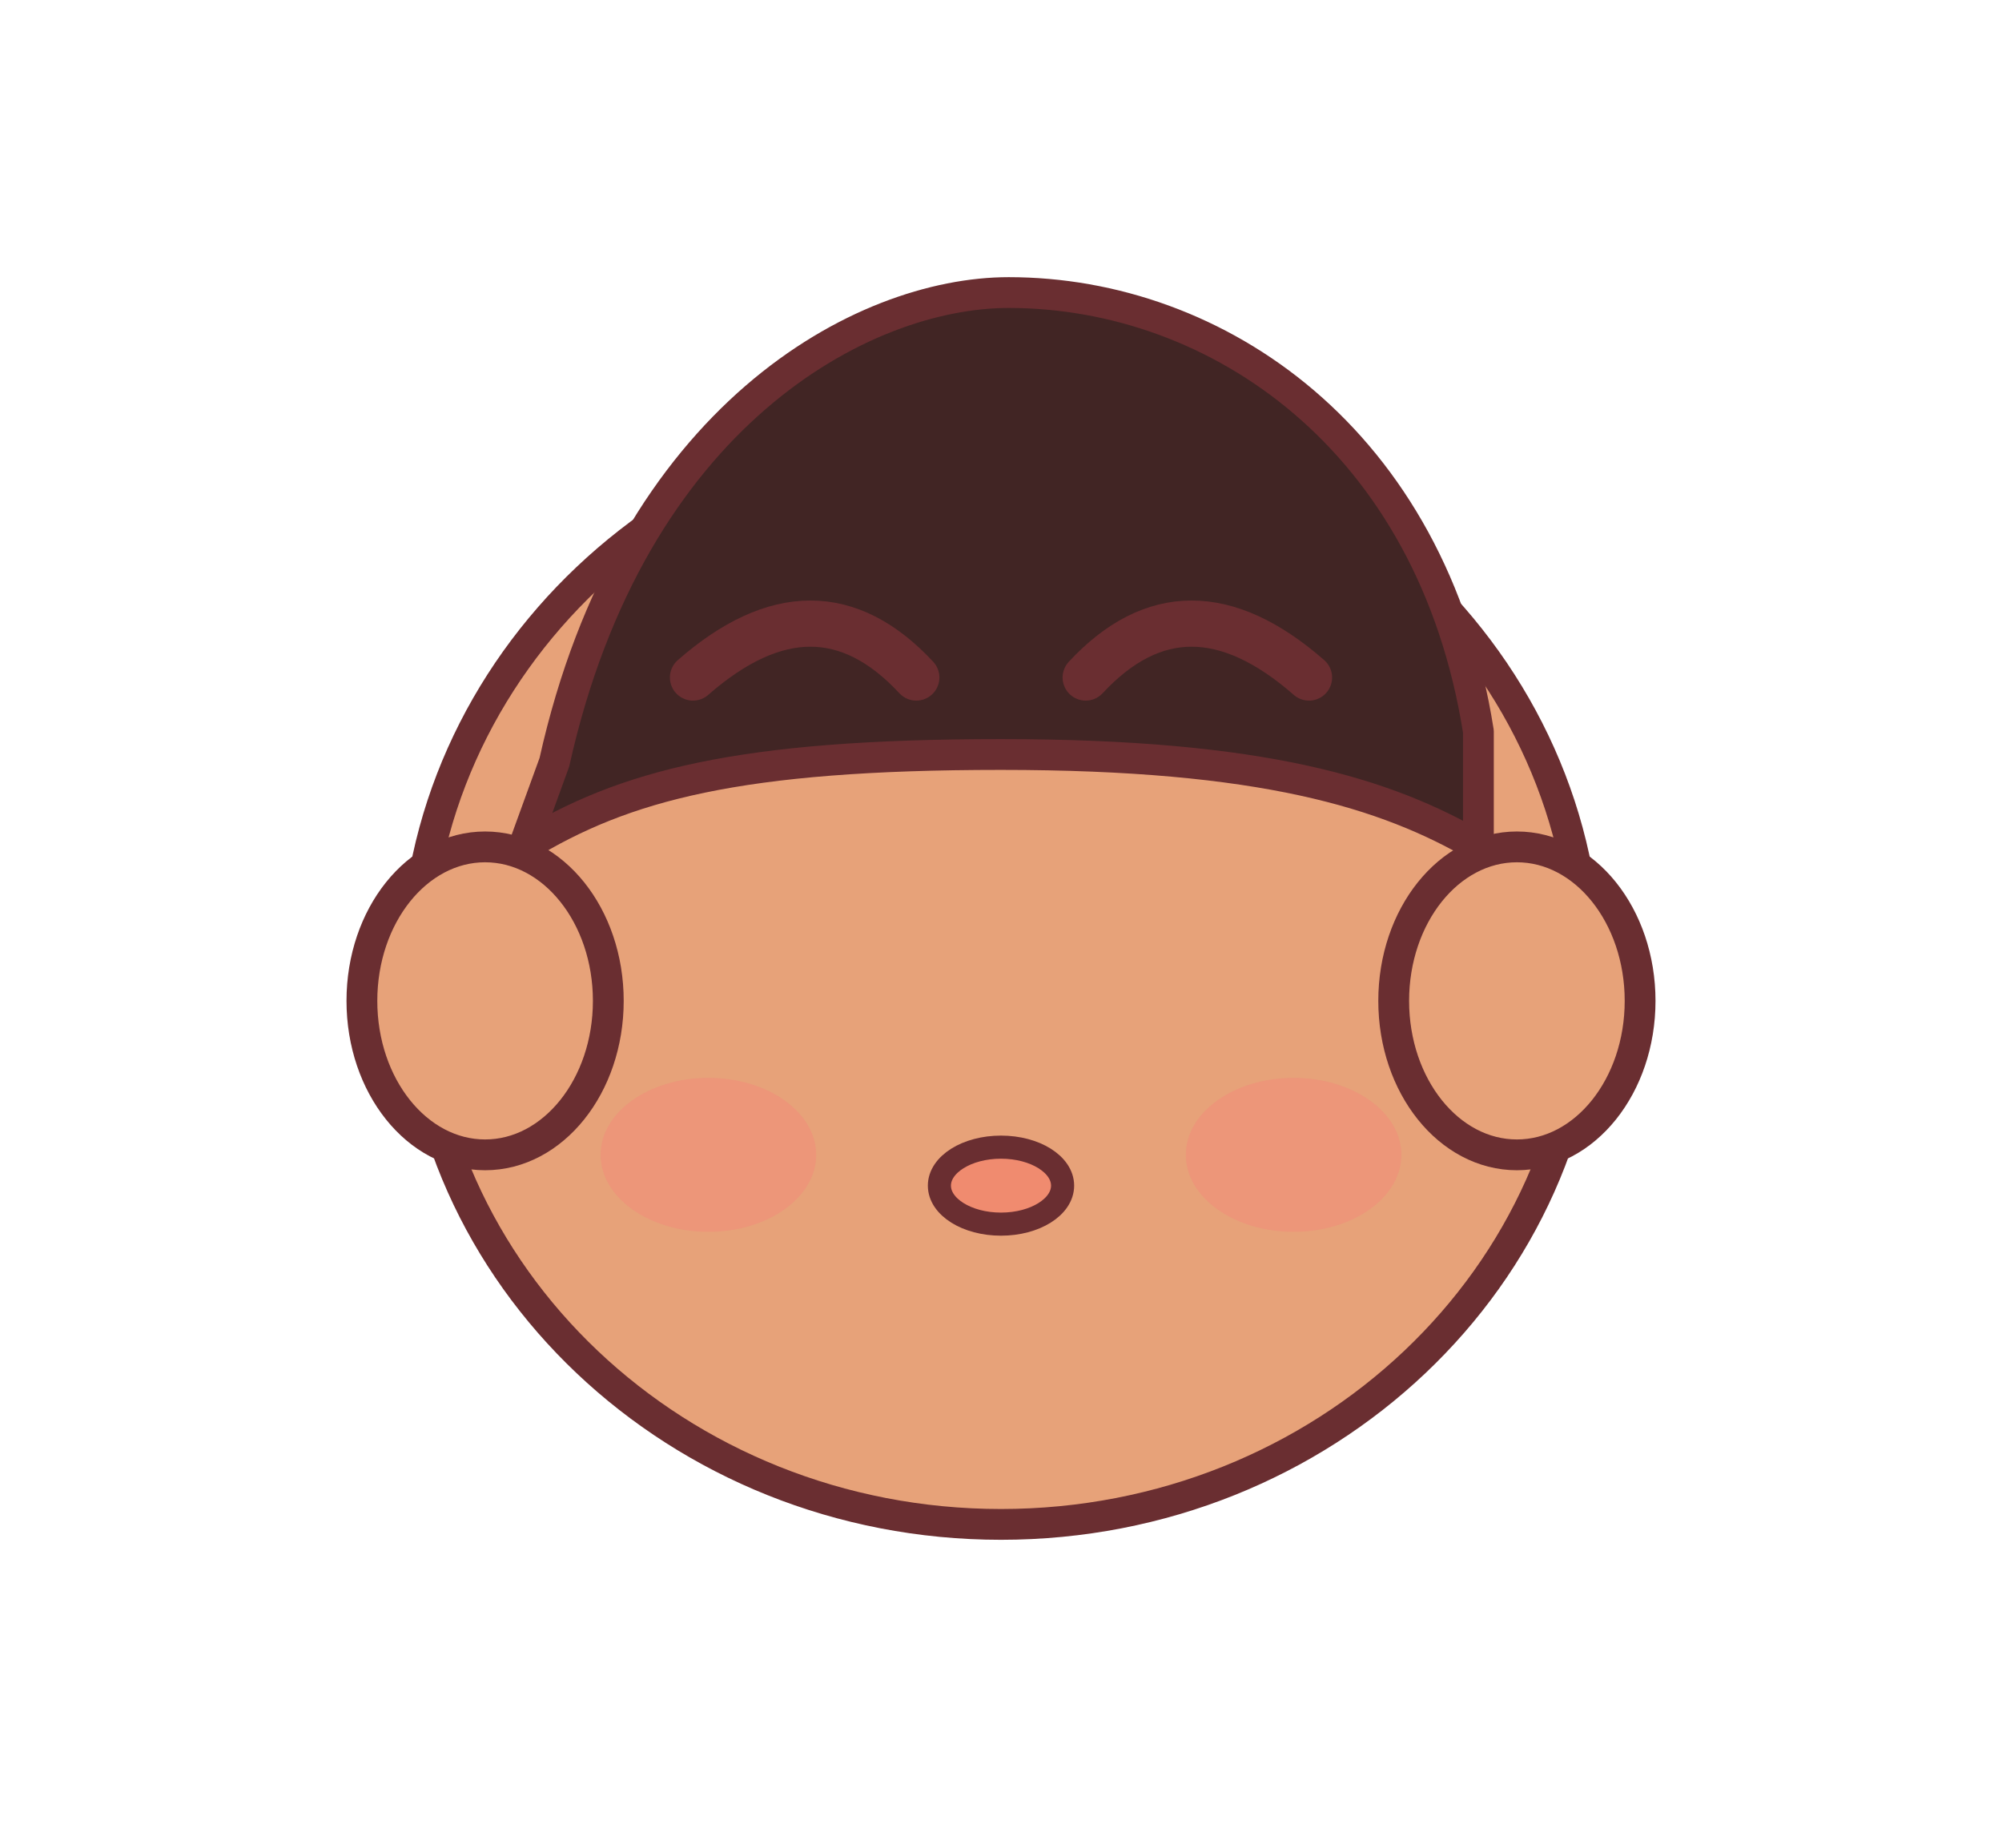
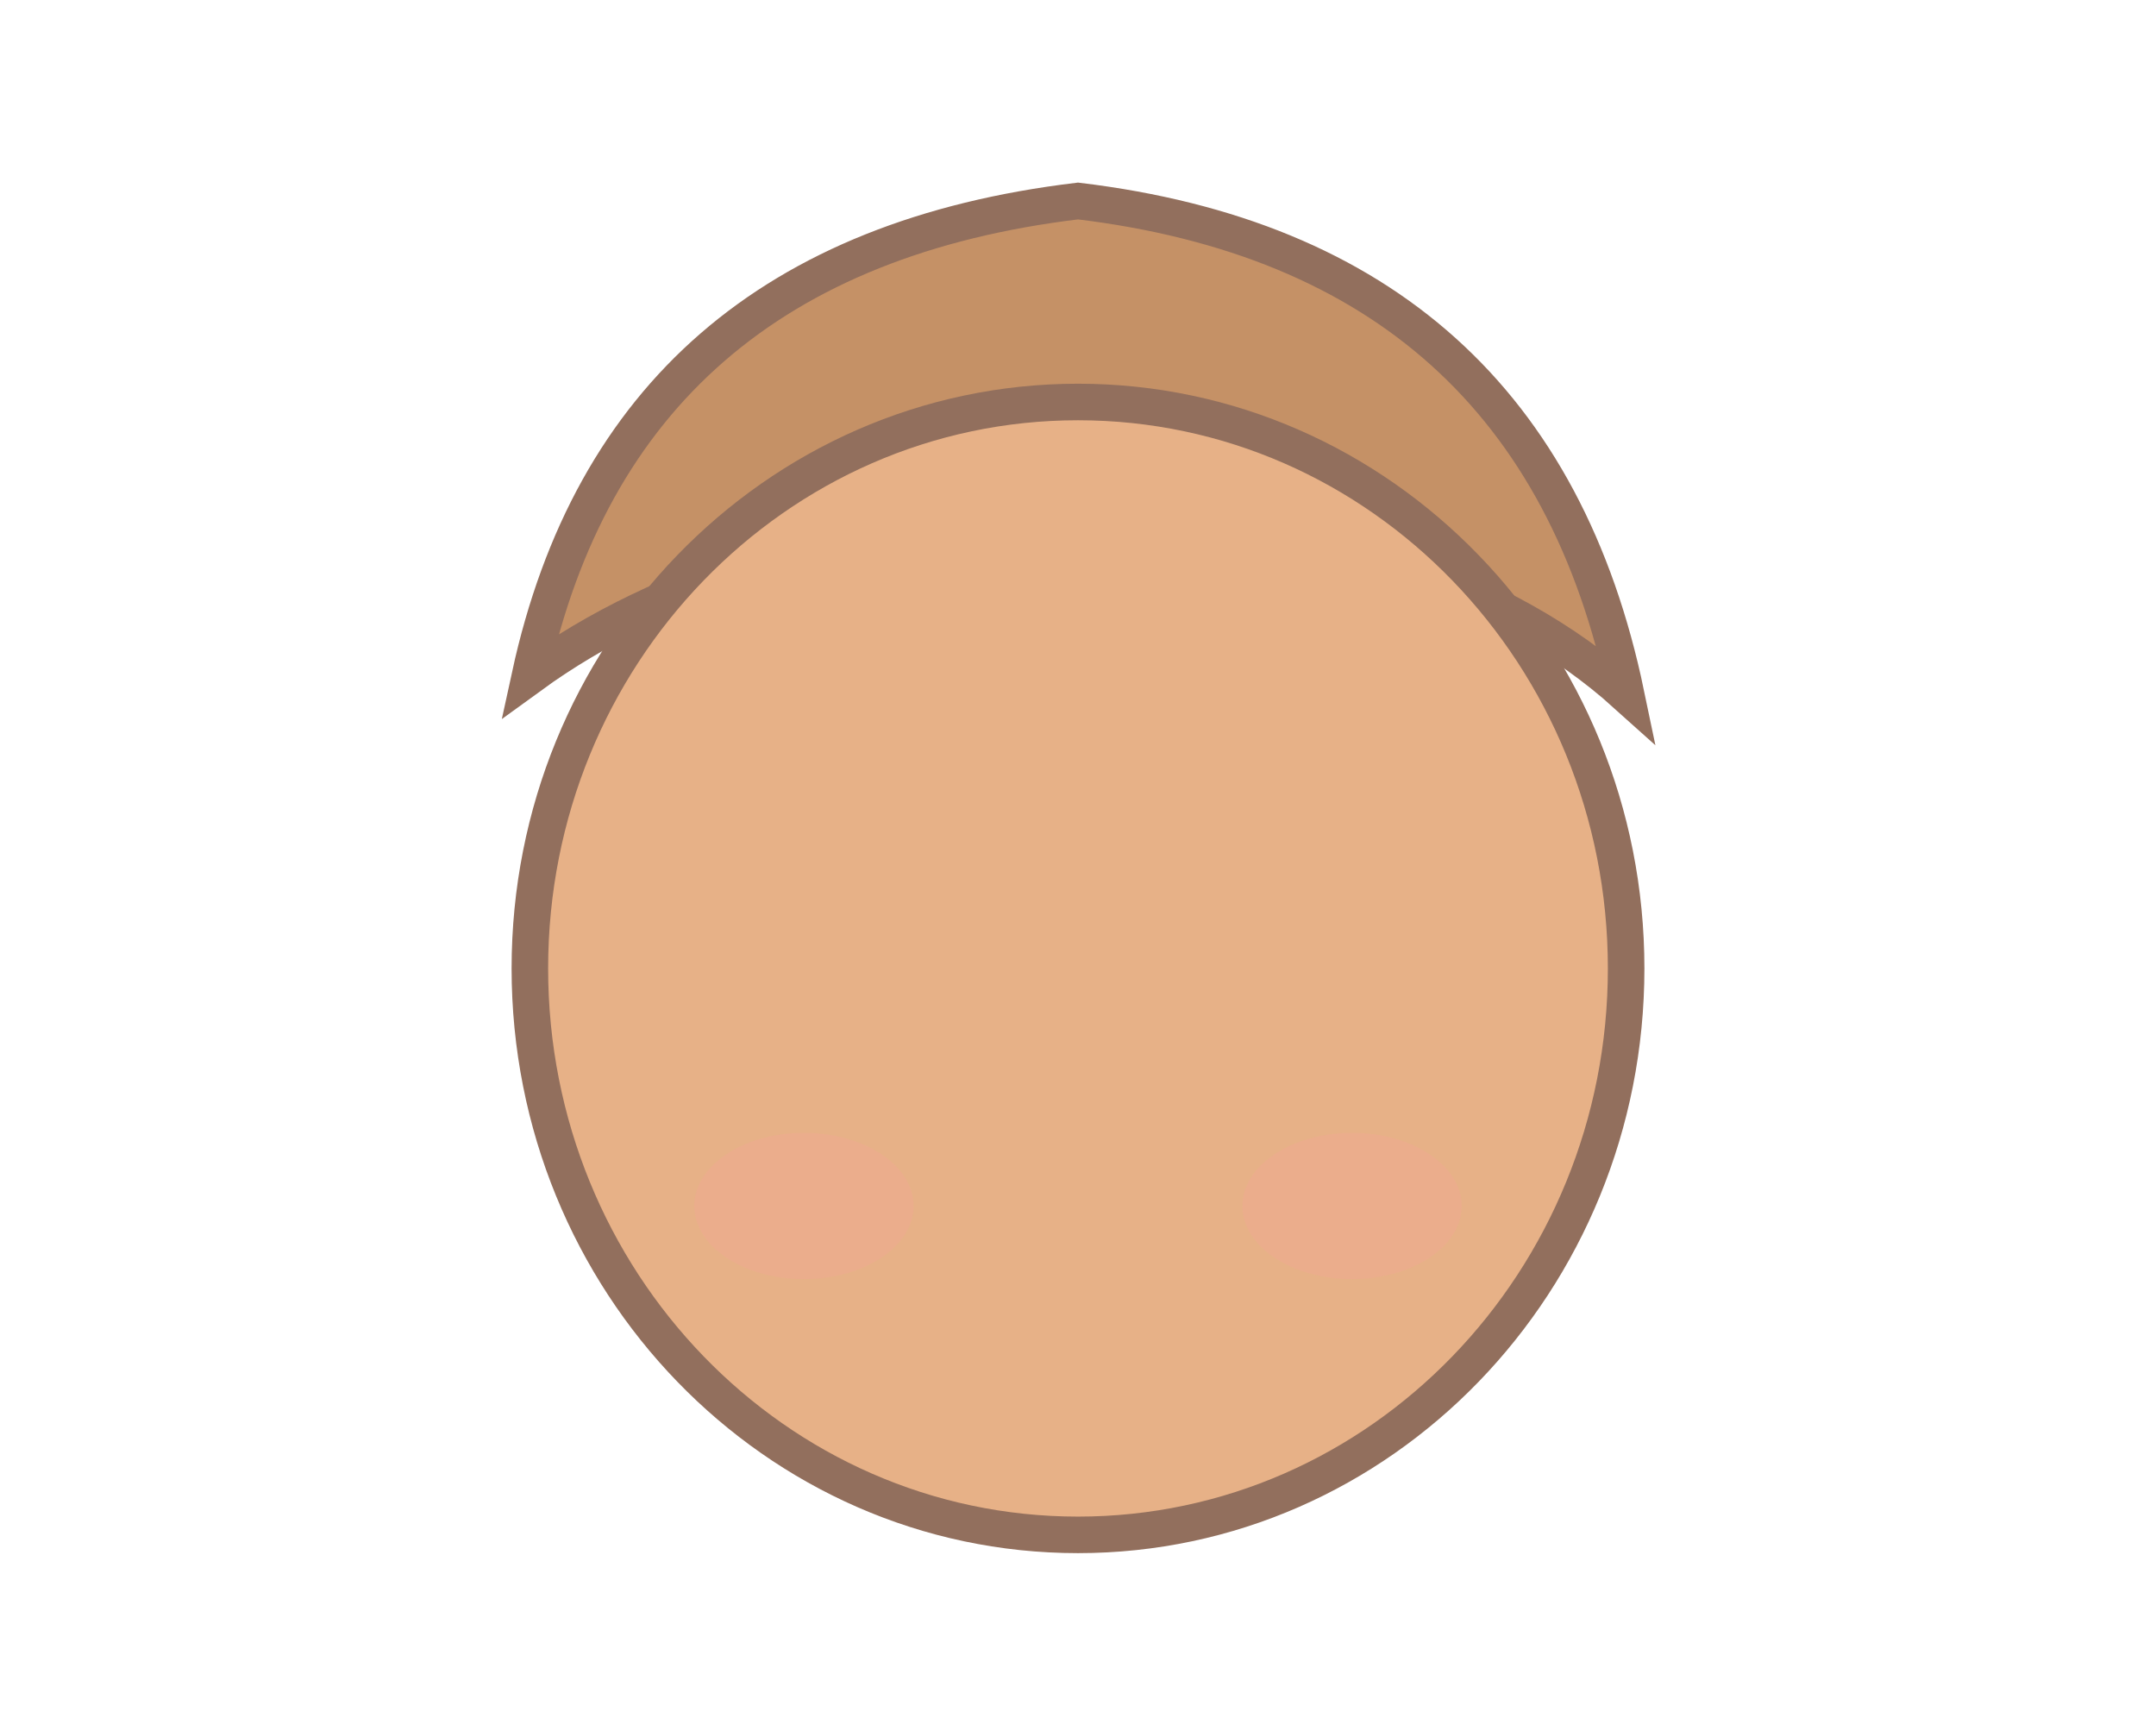
- <svg xmlns="http://www.w3.org/2000/svg" width="260" height="240" viewBox="0 0 260 240">
-   <g id="head">
-     <ellipse cx="130" cy="126" rx="76" ry="72" fill="#E7A279" stroke="#6A2E31" stroke-width="4" />
-     <path d="M72 99 C82 54, 112 38, 131 38 C158 38, 186 57, 192 95 L192 110 C180 103, 164 98, 130 98 C96 98, 81 102, 68 110 Z" fill="#412524" stroke="#6A2E31" stroke-width="4" stroke-linejoin="round" />
-     <ellipse cx="63" cy="130" rx="16" ry="20" fill="#E7A279" stroke="#6A2E31" stroke-width="4" />
-     <ellipse cx="197" cy="130" rx="16" ry="20" fill="#E7A279" stroke="#6A2E31" stroke-width="4" />
-     <ellipse cx="92" cy="150" rx="14" ry="10" fill="#EF8F79" opacity="0.65" />
-     <ellipse cx="168" cy="150" rx="14" ry="10" fill="#EF8F79" opacity="0.65" />
-     <ellipse cx="130" cy="154" rx="8" ry="5" fill="#F08B6F" stroke="#6A2E31" stroke-width="3" />
-     <path d="M90 88 Q106 74 119 88" fill="none" stroke="#6A2E31" stroke-width="6" stroke-linecap="round" />
-     <path d="M141 88 Q154 74 170 88" fill="none" stroke="#6A2E31" stroke-width="6" stroke-linecap="round" />
-   </g>
+ <svg xmlns="http://www.w3.org/2000/svg" width="236" height="188" viewBox="0 0 236 188">
+   <path d="M 58 74 Q 68 28 118 22 Q 168 28 178 76 Q 158 58 118 56 Q 80 58 58 74 Z" fill="#C59166" stroke="#926F5D" stroke-width="4" />
+   <ellipse cx="118" cy="106" rx="60" ry="62" fill="#E7B187" stroke="#926F5D" stroke-width="4" />
+   <ellipse cx="88" cy="132" rx="12" ry="8" fill="#EFA990" opacity="0.55" />
+   <ellipse cx="148" cy="132" rx="12" ry="8" fill="#EFA990" opacity="0.55" />
</svg>
